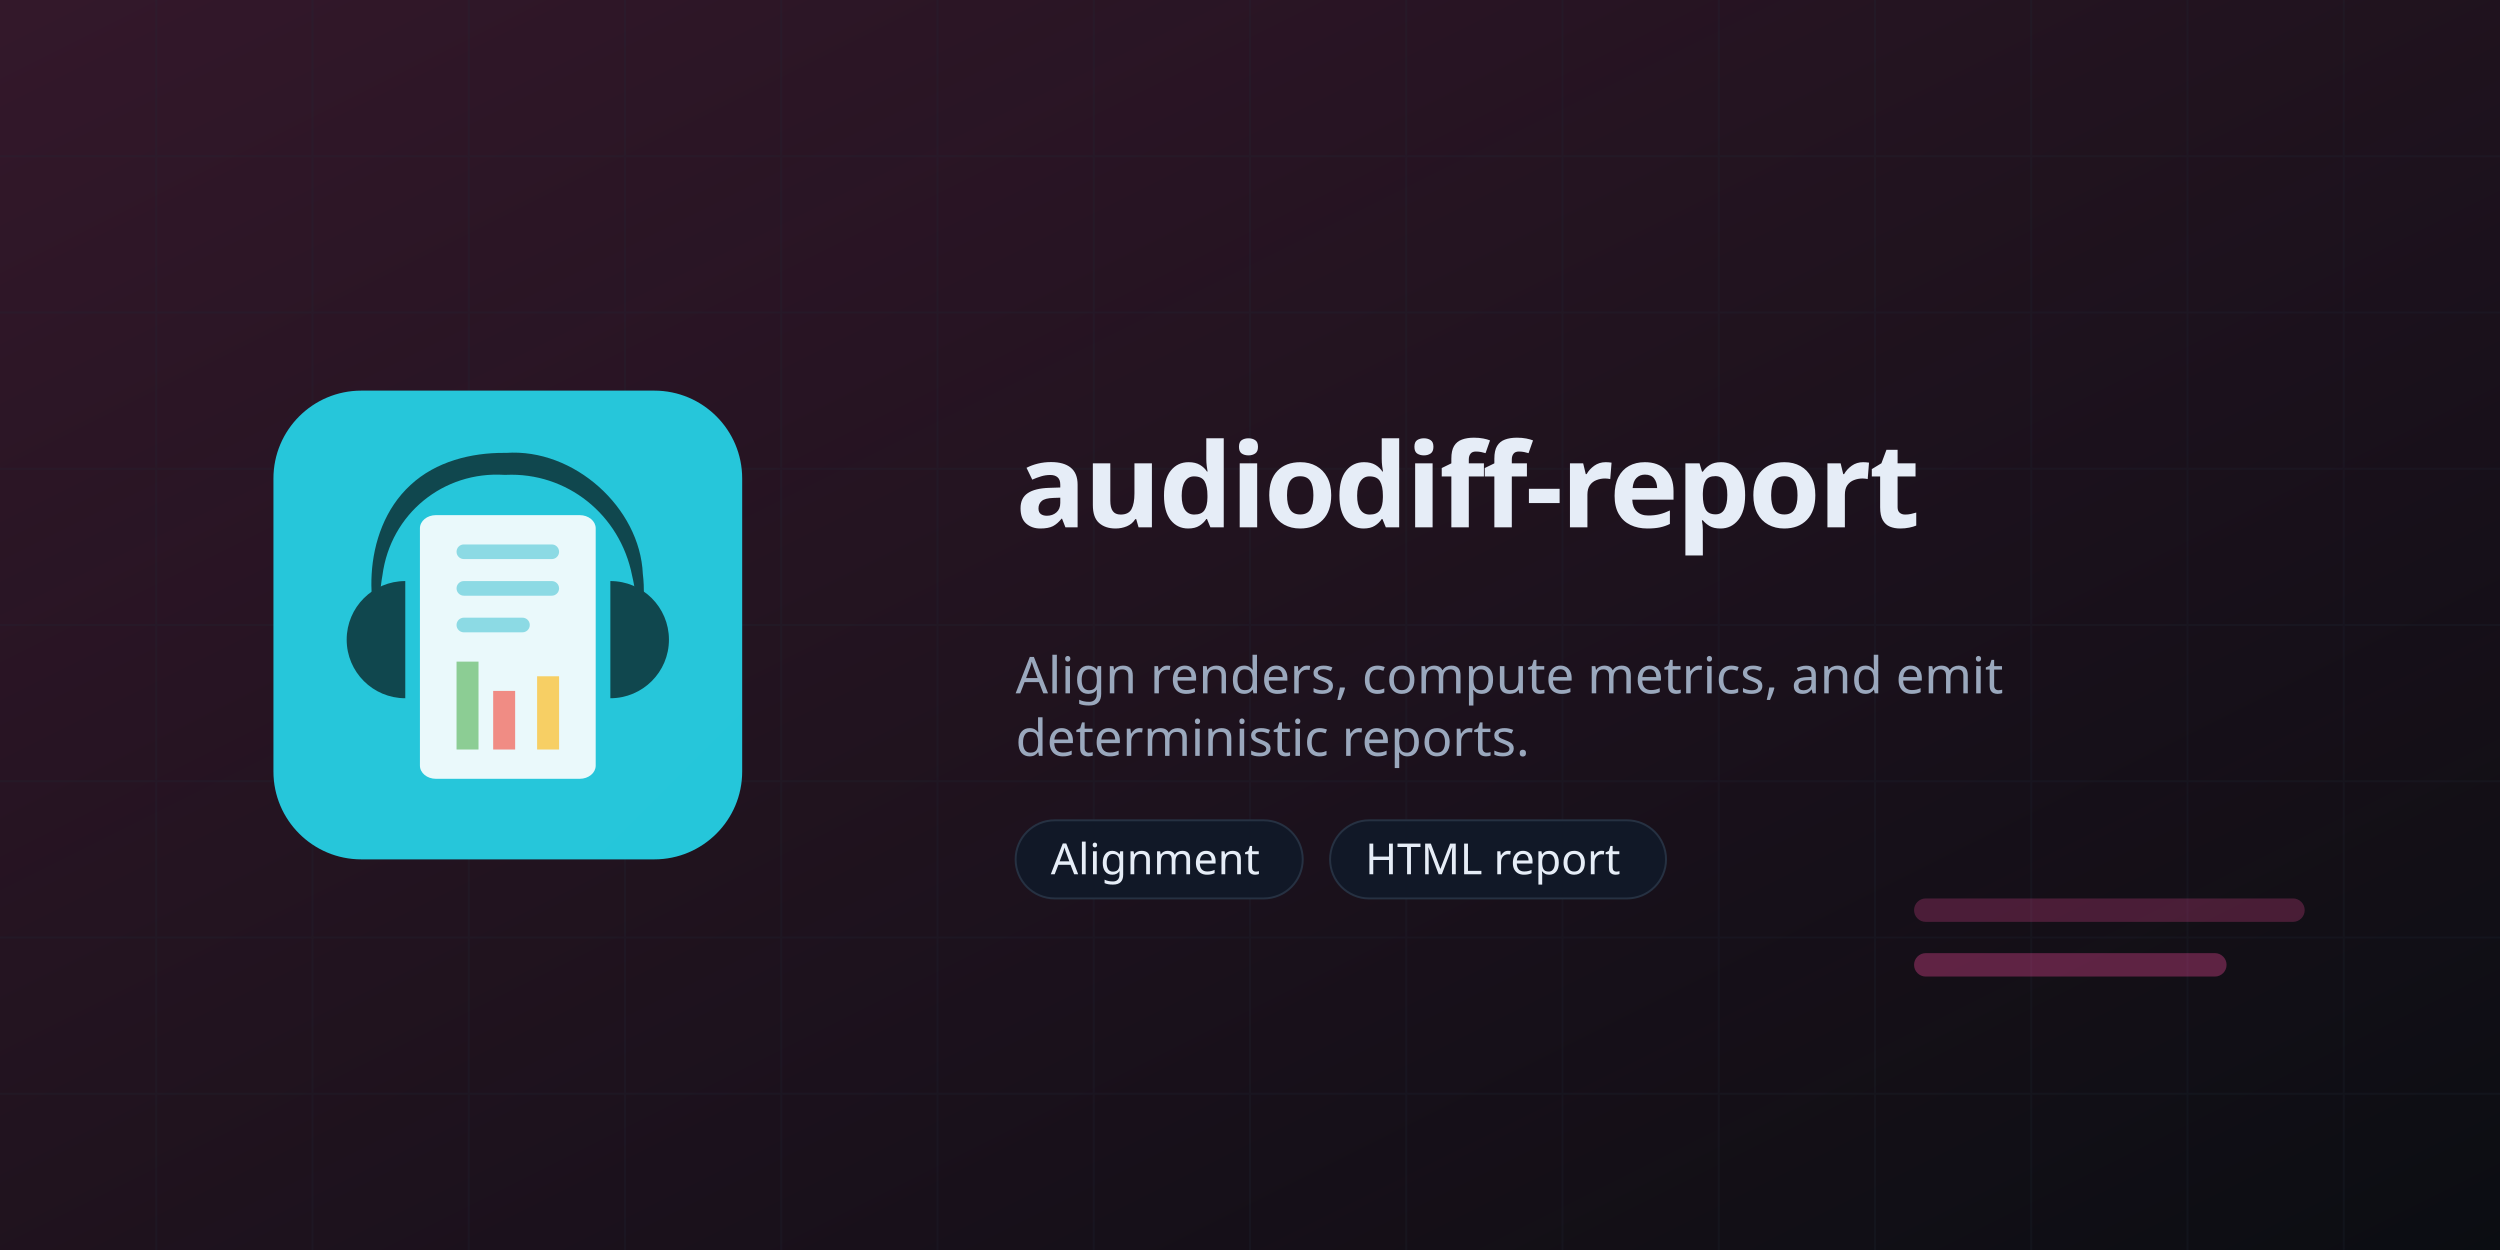
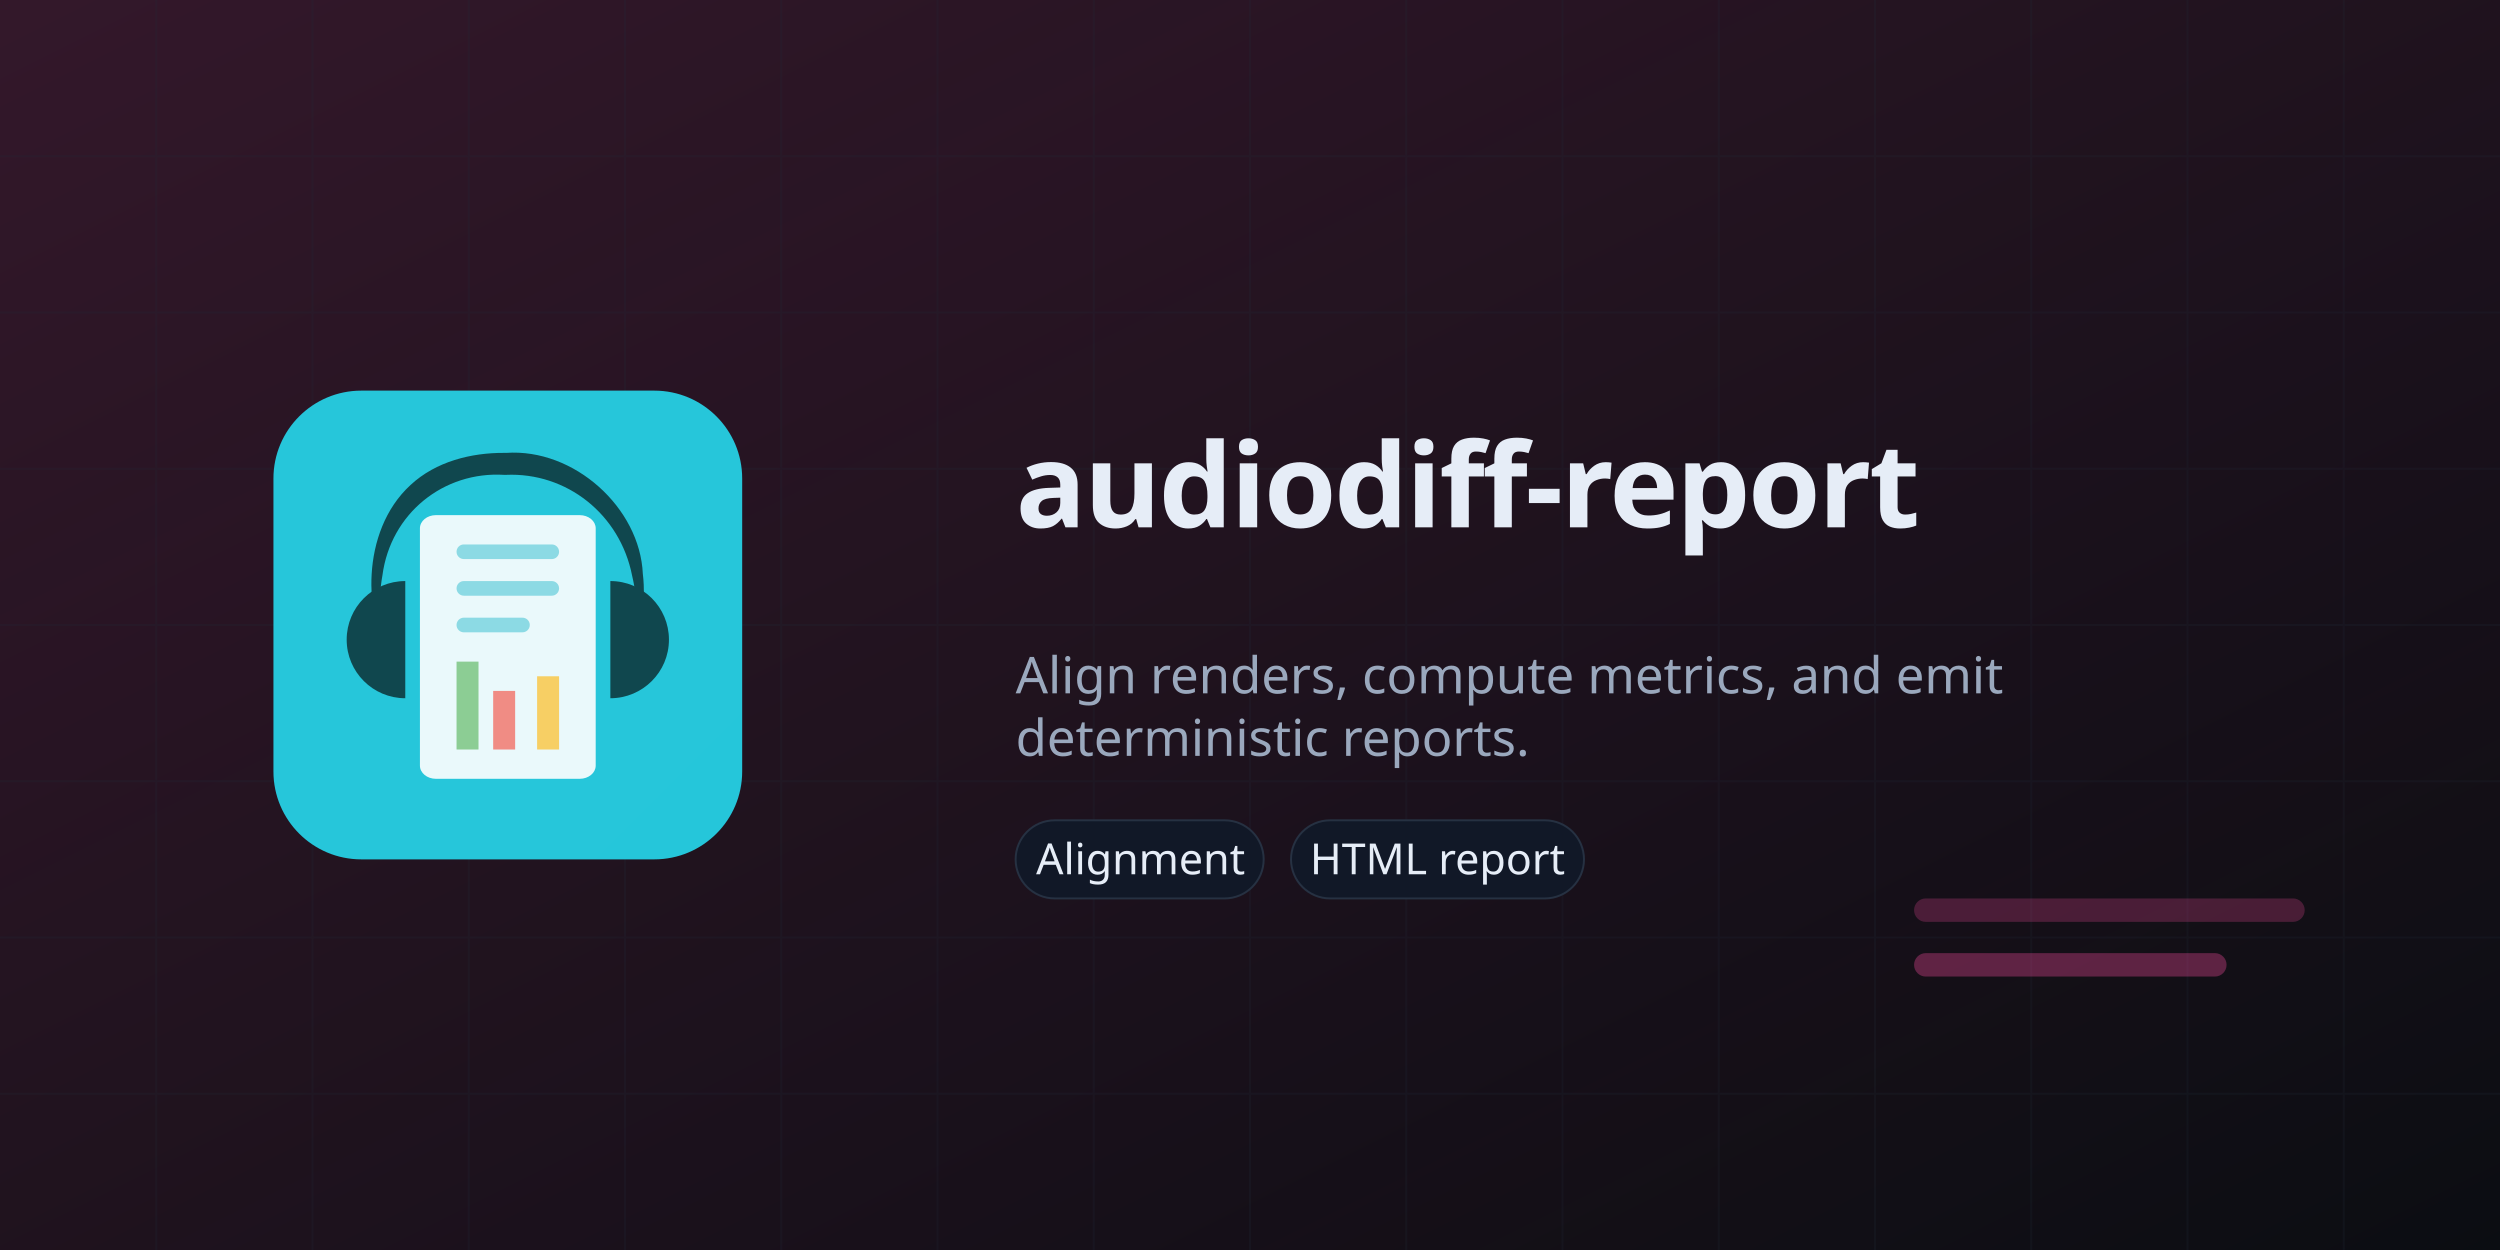
<svg xmlns="http://www.w3.org/2000/svg" width="1280" height="640" fill="none" style="color-scheme:light dark" viewBox="0 0 1280 640">
  <style>text{font-family:"Space Grotesk","Sora","IBM Plex Sans",sans-serif}</style>
  <defs>
    <linearGradient id="edge" x1="0" x2="1" y1="0" y2="1">
      <stop offset="0" stop-color="#EC4899" stop-opacity=".18" />
      <stop offset="1" stop-color="#EC4899" stop-opacity="0" />
    </linearGradient>
  </defs>
  <path fill="#0B0D12" d="M0 0h1280v640H0z" />
  <path fill="url(#edge)" d="M0 0h1280v640H0z" />
  <path stroke="#1F2A37" d="M80 0v640M160 0v640M240 0v640M320 0v640M400 0v640M480 0v640M560 0v640M640 0v640M720 0v640M800 0v640M880 0v640M960 0v640m80-640v640m80-640v640m80-640v640M0 80h1280M0 160h1280M0 240h1280M0 320h1280M0 400h1280M0 480h1280M0 560h1280" opacity=".22" />
  <g transform="translate(140 200)scale(3.75)">
    <g clip-path="url(#clip0_313_32)">
      <path fill="url(#paint0_linear_313_32)" d="M52 0H12C5.373 0 0 5.373 0 12v40c0 6.627 5.373 12 12 12h40c6.627 0 12-5.373 12-12V12c0-6.627-5.373-12-12-12" />
      <path fill="#fff" d="M41.818 17H22.182C20.977 17 20 17.806 20 18.8v32.4c0 .994.977 1.8 2.182 1.8h19.636C43.023 53 44 52.194 44 51.2V18.8c0-.994-.977-1.8-2.182-1.8" opacity=".9" />
      <path fill="#00ACC1" d="M38 21H26a1 1 0 1 0 0 2h12a1 1 0 1 0 0-2m0 5H26a1 1 0 1 0 0 2h12a1 1 0 1 0 0-2m-4 5h-8a1 1 0 1 0 0 2h8a1 1 0 1 0 0-2" opacity=".4" />
      <path fill="#4CAF50" d="M28 37h-3v12h3z" opacity=".6" />
      <path fill="#F44336" d="M33 41h-3v8h3z" opacity=".6" />
      <path fill="#FFB300" d="M39 39h-3v10h3z" opacity=".6" />
      <path fill="#10474E" d="M18 26a8 8 0 0 0 0 16zm28 16a8 8 0 0 0 0-16z" />
      <path fill="#10474E" d="m13.449 28.032 1.123-.064c.03-.878.147-1.839.309-2.745 1.122-8.48 8.378-14.227 16.613-13.723l.233.001c8.284-.376 15.595 5.358 17.247 13.774.212.898.383 1.85.464 2.725h1.124a19 19 0 0 0-.128-2.978C50.04 16 41.059 7.842 31.754 8.502q-.13-.003-.26-.002c-4.444-.023-9.307 1.154-12.773 4.383-3.488 3.192-5.057 7.811-5.311 12.168-.057.991-.06 1.973.038 2.98" />
    </g>
    <defs>
      <linearGradient id="paint0_linear_313_32" x1="0" x2="4096" y1="0" y2="4096" gradientUnits="userSpaceOnUse">
        <stop stop-color="#26C6DA" />
        <stop offset="1" stop-color="#00ACC1" />
      </linearGradient>
      <clipPath id="clip0_313_32">
        <path fill="#fff" d="M0 0h64v64H0z" />
      </clipPath>
    </defs>
  </g>
  <text x="520" y="270" fill="#E6EDF7" font-size="60" font-weight="700" letter-spacing="-.02em">audiodiff-report</text>
  <text x="520" y="355" fill="#9AA8BD" font-size="26">Align renders, compute metrics, and emit</text>
  <text x="520" y="387" fill="#9AA8BD" font-size="26">deterministic reports.</text>
  <g transform="translate(520 420)">
-     <rect width="147" height="40" fill="#111827" stroke="#263142" rx="20" />
-     <text x="18" y="20" fill="#E6EDF7" dominant-baseline="middle" font-size="22">Alignment</text>
+     <rect width="127" height="40" fill="#111827" stroke="#263142" rx="20" />
+     <text x="64" y="20" fill="#E6EDF7" dominant-baseline="middle" font-size="22" text-anchor="middle">Alignment</text>
  </g>
-   <g transform="translate(681 420)">
-     <rect width="172" height="40" fill="#111827" stroke="#263142" rx="20" />
-     <text x="18" y="20" fill="#E6EDF7" dominant-baseline="middle" font-size="22">HTML report</text>
+   <g transform="translate(661 420)">
+     <rect width="150" height="40" fill="#111827" stroke="#263142" rx="20" />
+     <text x="75" y="20" fill="#E6EDF7" dominant-baseline="middle" font-size="22" text-anchor="middle">HTML report</text>
  </g>
  <rect width="200" height="12" x="980" y="460" fill="#EC4899" fill-opacity=".25" rx="6" />
  <rect width="160" height="12" x="980" y="488" fill="#EC4899" fill-opacity=".35" rx="6" />
</svg>
